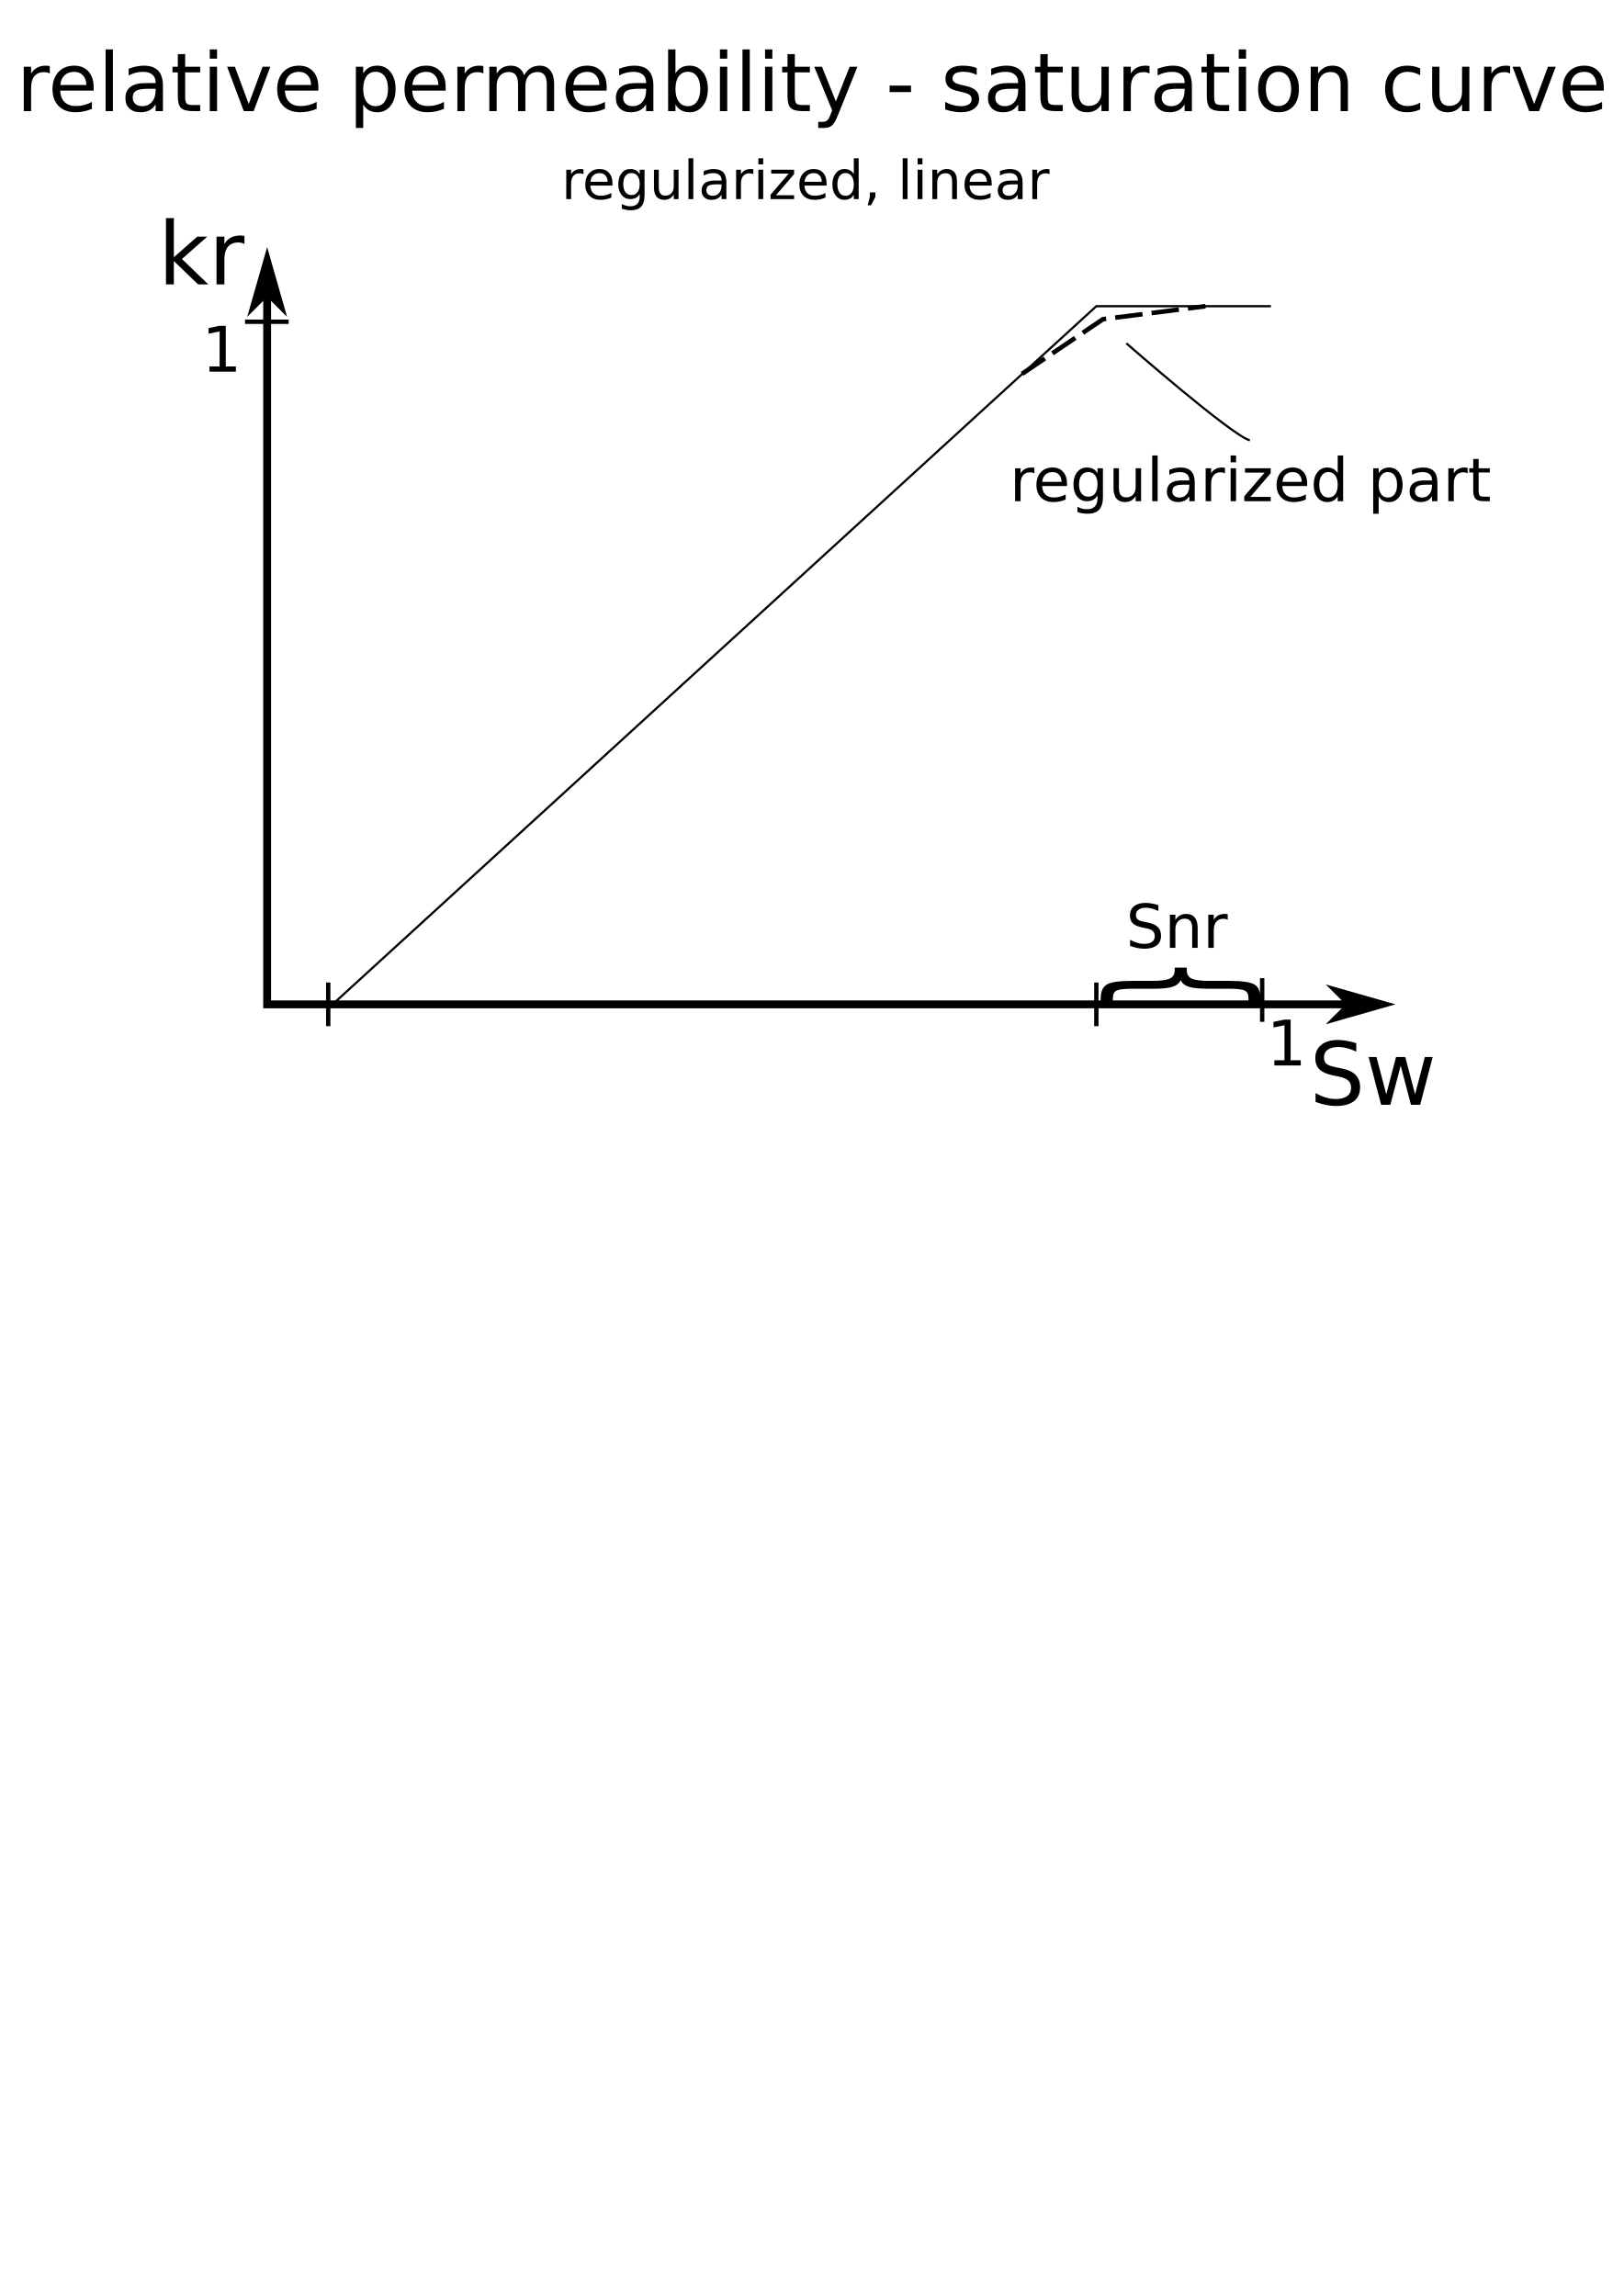
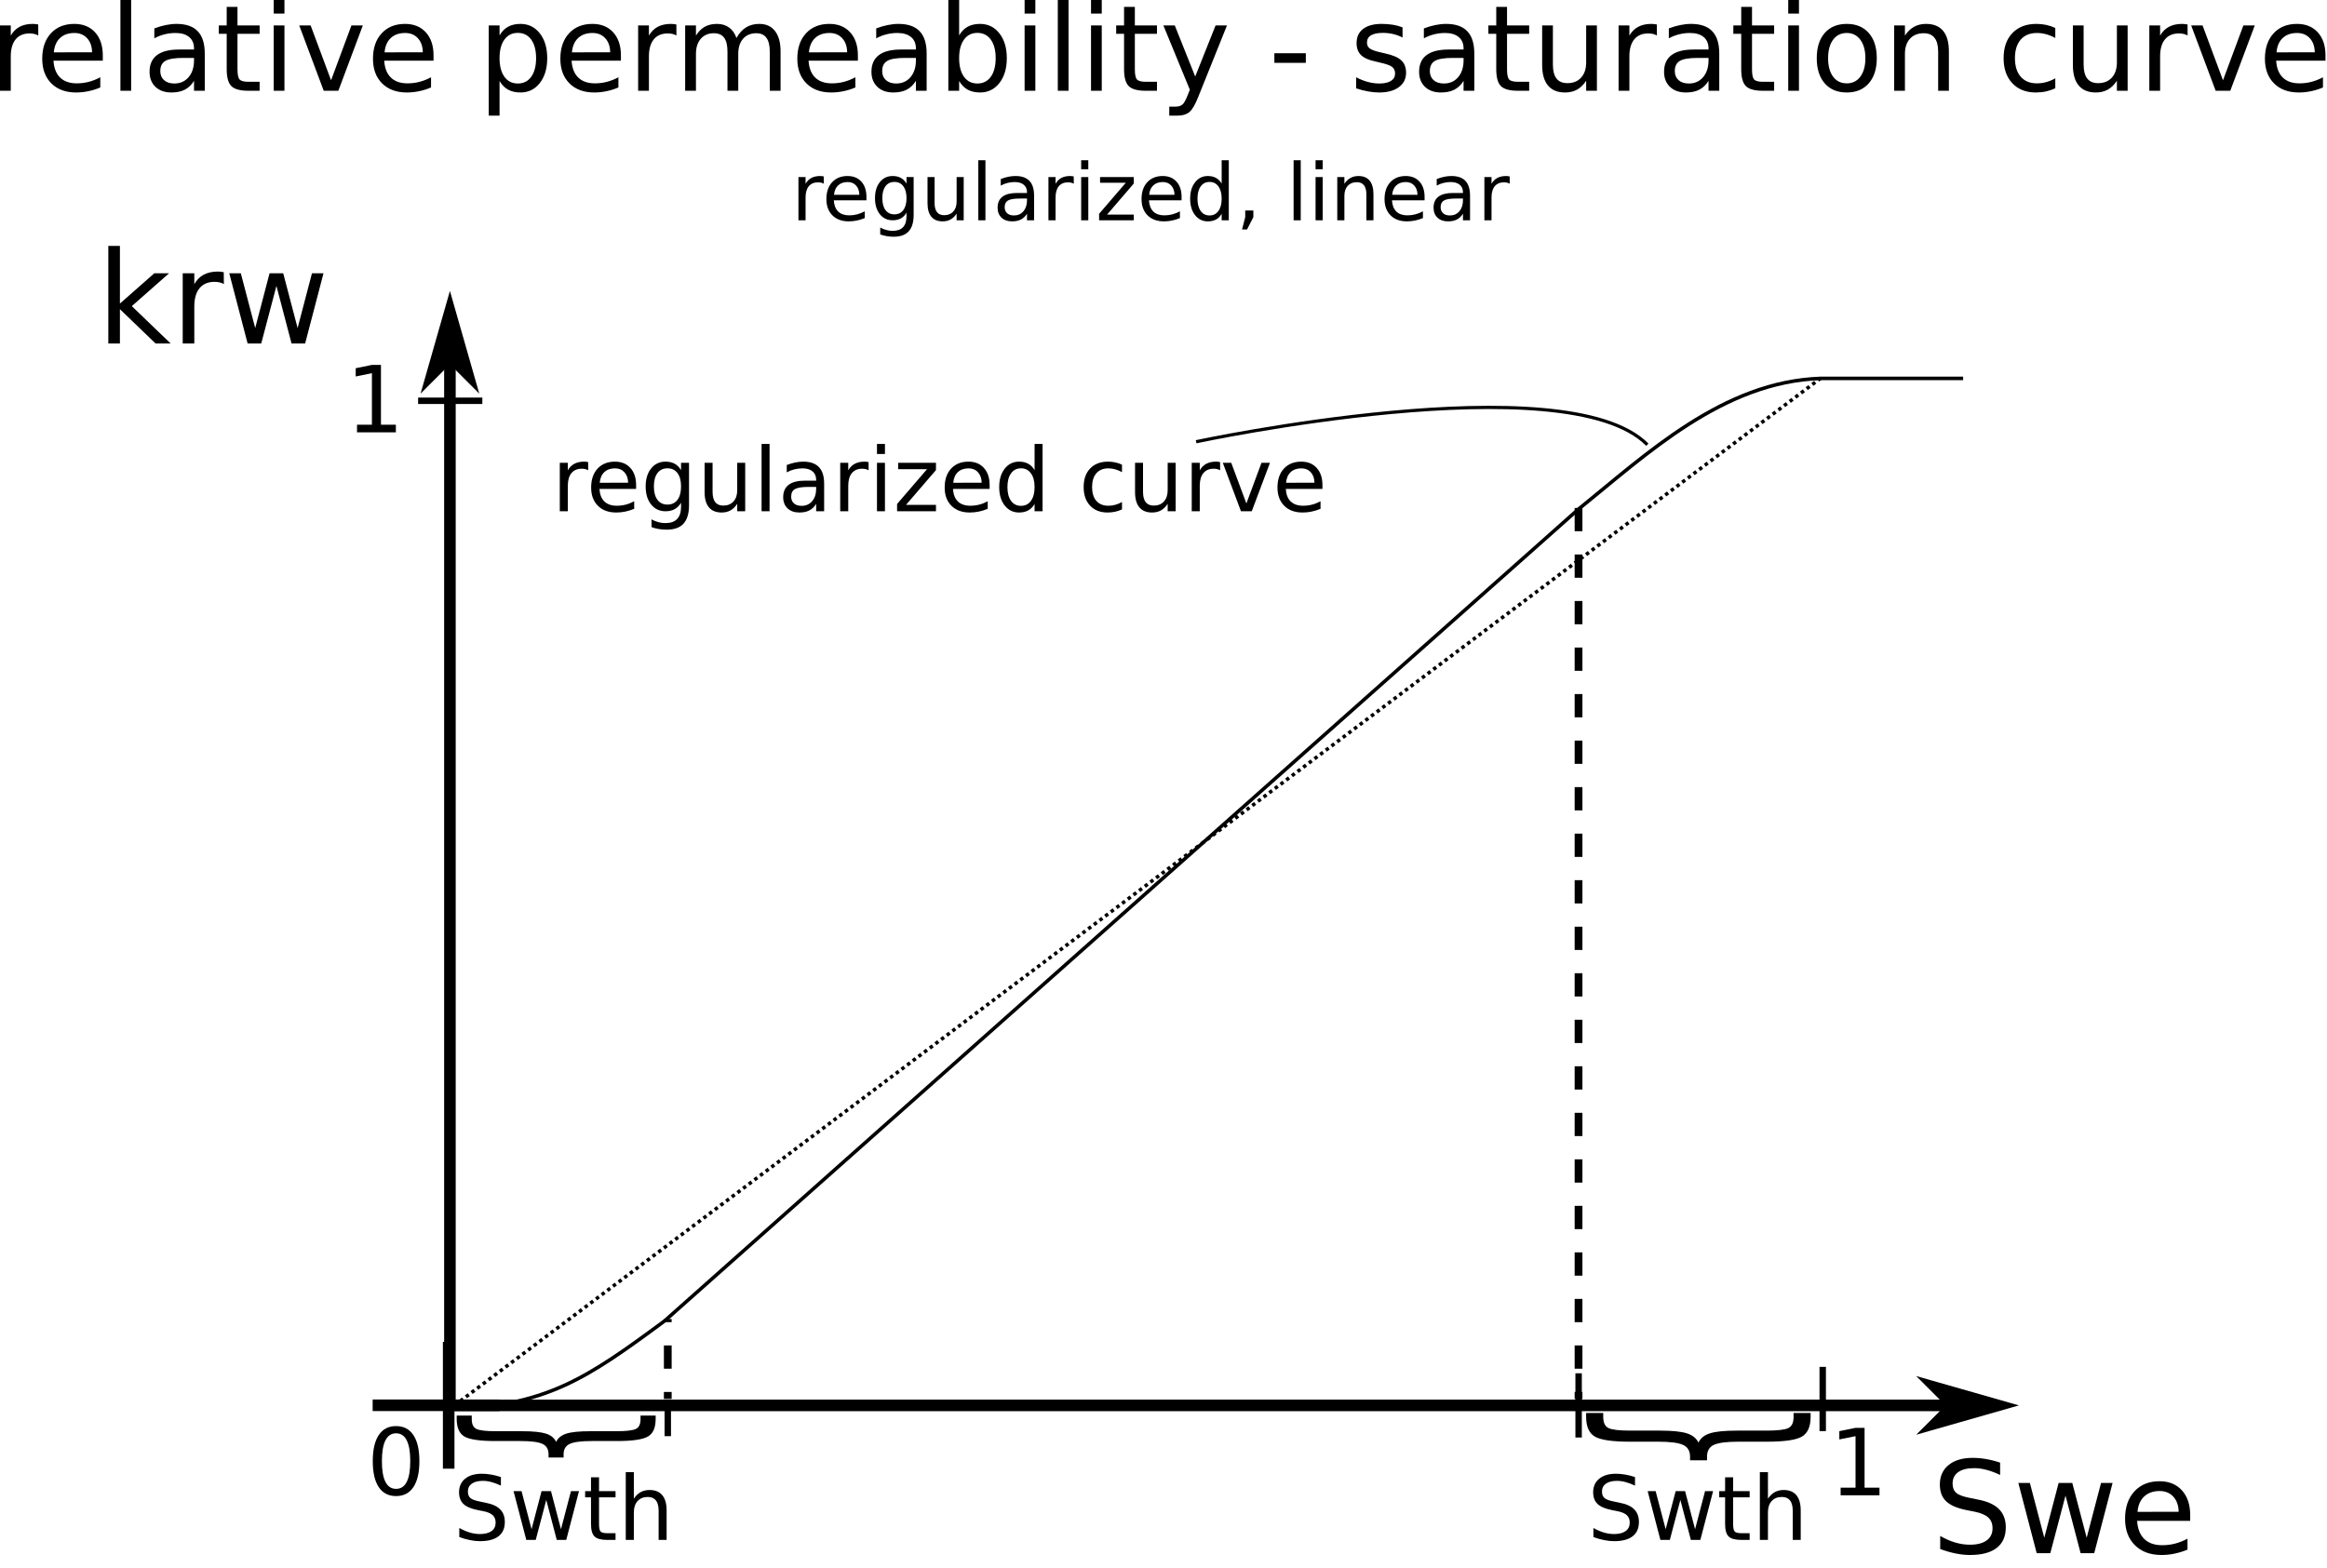
- <svg xmlns="http://www.w3.org/2000/svg" width="744.094" height="1052.362" id="svg2">
+ <svg xmlns="http://www.w3.org/2000/svg" width="724.526" height="488.154" id="svg2" version="1.1">
  <defs id="defs4">
-     <marker orient="auto" refY="0.0" refX="0.0" id="Arrow1Mend" style="overflow:visible;">
-       <path id="path3171" d="M 0.0,0.0 L 5.0,-5.0 L -12.5,0.0 L 5.0,5.0 L 0.0,0.0 z " style="fill-rule:evenodd;stroke:#000000;stroke-width:1.0pt;marker-start:none;" transform="scale(0.4) rotate(180) translate(10,0)" />
+     <marker orient="auto" refY="0" refX="0" id="Arrow1Mend" style="overflow:visible">
+       <path id="path3171" d="M 0,0 5,-5 -12.5,0 5,5 0,0 z" style="fill-rule:evenodd;stroke:#000000;stroke-width:1pt;marker-start:none" transform="matrix(-0.4,0,0,-0.4,-4,0)" />
    </marker>
-     <marker orient="auto" refY="0.0" refX="0.0" id="Arrow1Mstart" style="overflow:visible">
-       <path id="path3168" d="M 0.0,0.0 L 5.0,-5.0 L -12.5,0.0 L 5.0,5.0 L 0.0,0.0 z " style="fill-rule:evenodd;stroke:#000000;stroke-width:1.0pt;marker-start:none" transform="scale(0.4) translate(10,0)" />
+     <marker orient="auto" refY="0" refX="0" id="Arrow1Mstart" style="overflow:visible">
+       <path id="path3168" d="M 0,0 5,-5 -12.5,0 5,5 0,0 z" style="fill-rule:evenodd;stroke:#000000;stroke-width:1pt;marker-start:none" transform="matrix(0.4,0,0,0.4,4,0)" />
    </marker>
-     <marker orient="auto" refY="0.0" refX="0.0" id="Arrow2Lstart" style="overflow:visible">
-       <path id="path3180" style="font-size:12.0;fill-rule:evenodd;stroke-width:0.625;stroke-linejoin:round" d="M 8.719,4.034 L -2.207,0.016 L 8.719,-4.002 C 6.973,-1.63 6.983,1.616 8.719,4.034 z " transform="scale(1.1) translate(1,0)" />
+     <marker orient="auto" refY="0" refX="0" id="Arrow2Lstart" style="overflow:visible">
+       <path id="path3180" style="font-size:12px;fill-rule:evenodd;stroke-width:0.625;stroke-linejoin:round" d="M 8.719,4.034 -2.207,0.016 8.719,-4.002 c -1.745,2.372 -1.735,5.617 -6e-7,8.035 z" transform="matrix(1.1,0,0,1.1,1.1,0)" />
    </marker>
-     <marker orient="auto" refY="0.0" refX="0.0" id="Tail" style="overflow:visible">
-       <g id="g3198" transform="scale(-1.2)">
-         <path id="path3200" d="M -3.805,-3.959 L 0.544,0" style="fill:none;fill-rule:evenodd;stroke:#000000;stroke-width:0.8;marker-start:none;marker-end:none;stroke-linecap:round" />
-         <path id="path3202" d="M -1.287,-3.959 L 3.062,0" style="fill:none;fill-rule:evenodd;stroke:#000000;stroke-width:0.8;marker-start:none;marker-end:none;stroke-linecap:round" />
-         <path id="path3204" d="M 1.305,-3.959 L 5.654,0" style="fill:none;fill-rule:evenodd;stroke:#000000;stroke-width:0.8;marker-start:none;marker-end:none;stroke-linecap:round" />
-         <path id="path3206" d="M -3.805,4.178 L 0.544,0.22" style="fill:none;fill-rule:evenodd;stroke:#000000;stroke-width:0.8;marker-start:none;marker-end:none;stroke-linecap:round" />
-         <path id="path3208" d="M -1.287,4.178 L 3.062,0.22" style="fill:none;fill-rule:evenodd;stroke:#000000;stroke-width:0.8;marker-start:none;marker-end:none;stroke-linecap:round" />
-         <path id="path3210" d="M 1.305,4.178 L 5.654,0.22" style="fill:none;fill-rule:evenodd;stroke:#000000;stroke-width:0.8;marker-start:none;marker-end:none;stroke-linecap:round" />
+     <marker orient="auto" refY="0" refX="0" id="Tail" style="overflow:visible">
+       <g id="g3198" transform="scale(-1.2,-1.2)">
+         <path id="path3200" d="M -3.805,-3.959 0.544,0" style="fill:none;stroke:#000000;stroke-width:0.8;stroke-linecap:round;marker-start:none;marker-end:none" />
+         <path id="path3202" d="M -1.287,-3.959 3.062,0" style="fill:none;stroke:#000000;stroke-width:0.8;stroke-linecap:round;marker-start:none;marker-end:none" />
+         <path id="path3204" d="M 1.305,-3.959 5.654,0" style="fill:none;stroke:#000000;stroke-width:0.8;stroke-linecap:round;marker-start:none;marker-end:none" />
+         <path id="path3206" d="M -3.805,4.178 0.544,0.22" style="fill:none;stroke:#000000;stroke-width:0.8;stroke-linecap:round;marker-start:none;marker-end:none" />
+         <path id="path3208" d="M -1.287,4.178 3.062,0.22" style="fill:none;stroke:#000000;stroke-width:0.8;stroke-linecap:round;marker-start:none;marker-end:none" />
+         <path id="path3210" d="M 1.305,4.178 5.654,0.22" style="fill:none;stroke:#000000;stroke-width:0.8;stroke-linecap:round;marker-start:none;marker-end:none" />
      </g>
    </marker>
-     <marker orient="auto" refY="0.0" refX="0.0" id="Arrow1Lend" style="overflow:visible;">
-       <path id="path3165" d="M 0.0,0.0 L 5.0,-5.0 L -12.5,0.0 L 5.0,5.0 L 0.0,0.0 z " style="fill-rule:evenodd;stroke:#000000;stroke-width:1.0pt;marker-start:none;" transform="scale(0.8) rotate(180) translate(12.5,0)" />
+     <marker orient="auto" refY="0" refX="0" id="Arrow1Lend" style="overflow:visible">
+       <path id="path3165" d="M 0,0 5,-5 -12.5,0 5,5 0,0 z" style="fill-rule:evenodd;stroke:#000000;stroke-width:1pt;marker-start:none" transform="matrix(-0.8,0,0,-0.8,-10,0)" />
    </marker>
-     <marker orient="auto" refY="0.0" refX="0.0" id="Arrow1Lstart" style="overflow:visible">
-       <path id="path3162" d="M 0.0,0.0 L 5.0,-5.0 L -12.5,0.0 L 5.0,5.0 L 0.0,0.0 z " style="fill-rule:evenodd;stroke:#000000;stroke-width:1.0pt;marker-start:none" transform="scale(0.8) translate(12.5,0)" />
+     <marker orient="auto" refY="0" refX="0" id="Arrow1Lstart" style="overflow:visible">
+       <path id="path3162" d="M 0,0 5,-5 -12.5,0 5,5 0,0 z" style="fill-rule:evenodd;stroke:#000000;stroke-width:1pt;marker-start:none" transform="matrix(0.8,0,0,0.8,10,0)" />
+     </marker>
+     <marker orient="auto" refY="0" refX="0" id="Arrow1Mstart-4" style="overflow:visible">
+       <path id="path3168-8" d="M 0,0 5,-5 -12.5,0 5,5 0,0 z" style="fill-rule:evenodd;stroke:#000000;stroke-width:1pt;marker-start:none" transform="matrix(0.4,0,0,0.4,4,0)" />
+     </marker>
+     <marker orient="auto" refY="0" refX="0" id="Arrow1Mend-7" style="overflow:visible">
+       <path id="path3171-0" d="M 0,0 5,-5 -12.5,0 5,5 0,0 z" style="fill-rule:evenodd;stroke:#000000;stroke-width:1pt;marker-start:none" transform="matrix(-0.4,0,0,-0.4,-4,0)" />
+     </marker>
+     <marker orient="auto" refY="0" refX="0" id="Arrow1Mstart-2" style="overflow:visible">
+       <path id="path3168-4" d="M 0,0 5,-5 -12.5,0 5,5 0,0 z" style="fill-rule:evenodd;stroke:#000000;stroke-width:1pt;marker-start:none" transform="matrix(0.4,0,0,0.4,4,0)" />
+     </marker>
+     <marker orient="auto" refY="0" refX="0" id="Arrow1Mend-79" style="overflow:visible">
+       <path id="path3171-3" d="M 0,0 5,-5 -12.5,0 5,5 0,0 z" style="fill-rule:evenodd;stroke:#000000;stroke-width:1pt;marker-start:none" transform="matrix(-0.4,0,0,-0.4,-4,0)" />
    </marker>
  </defs>
-   <g id="layer1">
-     <path style="opacity:1;fill:none;fill-rule:evenodd;stroke:#000000;stroke-width:3.6;stroke-linecap:butt;stroke-linejoin:miter;marker-start:url(#Arrow1Mstart);marker-end:url(#Arrow1Mend);stroke-miterlimit:20.1;stroke-dasharray:none;stroke-dashoffset:2.8;stroke-opacity:1" d="M 122.421,120.342 L 122.421,460.342 L 632.421,460.342" id="path2385" />
-     <path style="fill:none;fill-rule:evenodd;stroke:#000000;stroke-width:2;stroke-linecap:butt;stroke-linejoin:miter;stroke-miterlimit:4;stroke-dasharray:none;stroke-opacity:1" d="M 502.421,450.342 L 502.421,470.342" id="path8263" />
-     <path style="fill:none;fill-rule:evenodd;stroke:#000000;stroke-width:2;stroke-linecap:butt;stroke-linejoin:miter;stroke-miterlimit:4;stroke-dasharray:none;stroke-opacity:1" d="M 150.421,450.342 L 150.421,470.342" id="path8271" />
-     <text xml:space="preserve" style="font-size:27.6px;font-style:normal;font-weight:normal;fill:#000000;fill-opacity:1;stroke:none;stroke-width:1px;stroke-linecap:butt;stroke-linejoin:miter;stroke-opacity:1;font-family:Bitstream Vera Sans" x="462.705" y="229.733" id="text9960">
-       <tspan id="tspan9962" x="462.705" y="229.733">regularized part</tspan>
-       <tspan x="462.705" y="264.233" id="tspan9964" />
+   <g id="layer1" transform="translate(-10.90692,-22.65118)">
+     <path style="fill:none;stroke:#000000;stroke-width:3.6;stroke-linecap:butt;stroke-linejoin:miter;stroke-miterlimit:20.1;stroke-opacity:1;stroke-dasharray:none;stroke-dashoffset:2.8;marker-start:url(#Arrow1Mstart);marker-end:url(#Arrow1Mend)" d="m 150.993,120.342 0,340 481.429,0" id="path2385" />
+     <path style="fill:none;stroke:#000000;stroke-width:2;stroke-linecap:butt;stroke-linejoin:miter;stroke-miterlimit:4;stroke-opacity:1;stroke-dasharray:none" d="m 502.421,450.342 0,20" id="path8263" />
+     <text xml:space="preserve" style="font-size:27.6px;font-style:normal;font-weight:normal;fill:#000000;fill-opacity:1;stroke:none;font-family:Bitstream Vera Sans" x="182.705" y="181.876" id="text9960">
+       <tspan x="182.705" y="181.876" id="tspan9964">regularized curve</tspan>
    </text>
-     <text xml:space="preserve" style="font-size:37.21px;font-style:normal;font-weight:normal;fill:#000000;fill-opacity:1;stroke:none;stroke-width:1px;stroke-linecap:butt;stroke-linejoin:miter;stroke-opacity:1;font-family:Bitstream Vera Sans" x="7.527" y="50.922" id="text9972">
+     <text xml:space="preserve" style="font-size:37.21px;font-style:normal;font-weight:normal;fill:#000000;fill-opacity:1;stroke:none;font-family:Bitstream Vera Sans" x="7.527" y="50.922" id="text9972">
      <tspan id="tspan9974" x="7.527" y="50.922">relative permeability - saturation curve</tspan>
    </text>
-     <text xml:space="preserve" style="font-size:40px;font-style:normal;font-weight:normal;fill:#000000;fill-opacity:1;stroke:none;stroke-width:1px;stroke-linecap:butt;stroke-linejoin:miter;stroke-opacity:1;font-family:Bitstream Vera Sans" x="72.421" y="130.342" id="text9976">
-       <tspan id="tspan9978" x="72.421" y="130.342">kr</tspan>
+     <text xml:space="preserve" style="font-size:40px;font-style:normal;font-weight:normal;fill:#000000;fill-opacity:1;stroke:none;font-family:Bitstream Vera Sans" x="40.993" y="129.628" id="text9976">
+       <tspan id="tspan9978" x="40.993" y="129.628">krw</tspan>
    </text>
-     <text xml:space="preserve" style="font-size:40px;font-style:normal;font-weight:normal;fill:#000000;fill-opacity:1;stroke:none;stroke-width:1px;stroke-linecap:butt;stroke-linejoin:miter;stroke-opacity:1;font-family:Bitstream Vera Sans" x="600.129" y="506.368" id="text9980">
-       <tspan id="tspan9982" x="600.129" y="506.368">Sw</tspan>
+     <text xml:space="preserve" style="font-size:40px;font-style:normal;font-weight:normal;fill:#000000;fill-opacity:1;stroke:none;font-family:Bitstream Vera Sans" x="612.25" y="506.368" id="text9980">
+       <tspan id="tspan9982" x="612.25" y="506.368">Swe</tspan>
    </text>
-     <text xml:space="preserve" style="font-size:24.604px;font-style:normal;font-weight:normal;fill:#000000;fill-opacity:1;stroke:none;stroke-width:1px;stroke-linecap:butt;stroke-linejoin:miter;stroke-opacity:1;font-family:Bitstream Vera Sans" x="257.274" y="91.251" id="text9984">
+     <text xml:space="preserve" style="font-size:24.604px;font-style:normal;font-weight:normal;fill:#000000;fill-opacity:1;stroke:none;font-family:Bitstream Vera Sans" x="257.274" y="91.251" id="text9984">
      <tspan id="tspan9986" x="257.274" y="91.251">regularized, linear</tspan>
    </text>
-     <text xml:space="preserve" style="font-size:56.358px;font-style:normal;font-weight:normal;fill:#000000;fill-opacity:1;stroke:none;stroke-width:1px;stroke-linecap:butt;stroke-linejoin:miter;stroke-opacity:1;font-family:Bitstream Vera Sans" x="617.83" y="-367.189" id="text10032" transform="matrix(0,0.7097485,-1.40895,0,0,0)">
-       <tspan id="tspan10034" x="617.83" y="-367.189">{</tspan>
+     <text xml:space="preserve" style="font-size:53.752px;font-style:normal;font-weight:normal;fill:#000000;fill-opacity:1;stroke:none;font-family:Bitstream Vera Sans" x="-679.397" y="-367.017" id="text10032" transform="matrix(0,-0.7097485,-1.40895,0,0,0)">
+       <tspan id="tspan10034" x="-679.397" y="-367.017">{</tspan>
    </text>
-     <text xml:space="preserve" style="font-size:27.765px;font-style:normal;font-weight:normal;fill:#000000;fill-opacity:1;stroke:none;stroke-width:1px;stroke-linecap:butt;stroke-linejoin:miter;stroke-opacity:1;font-family:Bitstream Vera Sans" x="515.984" y="434.444" id="text10036">
-       <tspan id="tspan10038" x="515.984" y="434.444">Snr</tspan>
+     <text xml:space="preserve" style="font-size:27.765px;font-style:normal;font-weight:normal;fill:#000000;fill-opacity:1;stroke:none;font-family:Bitstream Vera Sans" x="505.118" y="502.234" id="text10036">
+       <tspan id="tspan10038" x="505.118" y="502.234">Swth</tspan>
    </text>
-     <path style="fill:none;fill-rule:evenodd;stroke:#000000;stroke-width:2;stroke-linecap:butt;stroke-linejoin:miter;stroke-miterlimit:4;stroke-dasharray:none;stroke-opacity:1" d="M 132.299,147.469 L 112.299,147.469" id="path10040" />
-     <text xml:space="preserve" style="font-size:28.806px;font-style:normal;font-weight:normal;fill:#000000;fill-opacity:1;stroke:none;stroke-width:1px;stroke-linecap:butt;stroke-linejoin:miter;stroke-opacity:1;font-family:Bitstream Vera Sans" x="92.421" y="170.342" id="text10042">
-       <tspan id="tspan10044" x="92.421" y="170.342">1</tspan>
+     <path style="fill:none;stroke:#000000;stroke-width:2;stroke-linecap:butt;stroke-linejoin:miter;stroke-miterlimit:4;stroke-opacity:1;stroke-dasharray:none" d="m 161.089,147.469 -20,0" id="path10040" />
+     <text xml:space="preserve" style="font-size:28.806px;font-style:normal;font-weight:normal;fill:#000000;fill-opacity:1;stroke:none;font-family:Bitstream Vera Sans" x="125.068" y="488.174" id="text10042">
+       <tspan id="tspan10044" x="125.068" y="488.174">0</tspan>
    </text>
-     <path style="fill:none;fill-rule:evenodd;stroke:#000000;stroke-width:2;stroke-linecap:butt;stroke-linejoin:miter;stroke-miterlimit:4;stroke-dasharray:none;stroke-opacity:1" d="M 578.421,448.342 L 578.421,468.342" id="path10056" />
-     <text xml:space="preserve" style="font-size:28.806px;font-style:normal;font-weight:normal;fill:#000000;fill-opacity:1;stroke:none;stroke-width:1px;stroke-linecap:butt;stroke-linejoin:miter;stroke-opacity:1;font-family:Bitstream Vera Sans" x="580.421" y="488.342" id="text10058">
+     <path style="fill:none;stroke:#000000;stroke-width:2;stroke-linecap:butt;stroke-linejoin:miter;stroke-miterlimit:4;stroke-opacity:1;stroke-dasharray:none" d="m 578.421,448.342 0,20" id="path10056" />
+     <text xml:space="preserve" style="font-size:28.806px;font-style:normal;font-weight:normal;fill:#000000;fill-opacity:1;stroke:none;font-family:Bitstream Vera Sans" x="580.421" y="488.342" id="text10058">
      <tspan id="tspan10060" x="580.421" y="488.342">1</tspan>
    </text>
-     <path style="fill:none;fill-rule:evenodd;stroke:#000000;stroke-width:1px;stroke-linecap:butt;stroke-linejoin:miter;stroke-opacity:1" d="M 152.421,460.342 L 502.421,140.342 L 582.421,140.342" id="path10062" />
-     <path style="fill:none;fill-rule:evenodd;stroke:#000000;stroke-width:2.1;stroke-linecap:butt;stroke-linejoin:miter;marker-end:none;stroke-miterlimit:4;stroke-dasharray:12.6, 4.2;stroke-dashoffset:0;stroke-opacity:1" d="M 468.381,171.352 L 505.452,146.301 L 552.421,140.342" id="path10066" />
-     <path style="fill:none;fill-rule:evenodd;stroke:#000000;stroke-width:1px;stroke-linecap:butt;stroke-linejoin:miter;stroke-opacity:1" d="M 572.756,201.814 C 564.675,199.793 516.188,157.367 516.188,157.367" id="path10631" />
+     <path style="fill:none;stroke:#000000;stroke-width:1.102;stroke-linecap:butt;stroke-linejoin:miter;stroke-miterlimit:4;stroke-opacity:1;stroke-dasharray:1.102, 1.102;stroke-dashoffset:0" d="M 152.453,460.31 577.857,140.374" id="path10062" />
+     <path style="fill:none;stroke:#000000;stroke-width:1px;stroke-linecap:butt;stroke-linejoin:miter;stroke-opacity:1" d="m 523.817,161.15 c -25.224,-25.592 -140.487,-0.926 -140.487,-0.926" id="path10631" />
+     <path id="path2871" style="fill:none;stroke:#000000;stroke-width:1.101;stroke-linecap:butt;stroke-linejoin:miter;stroke-miterlimit:4;stroke-opacity:1;stroke-dasharray:none;stroke-dashoffset:0" d="m 150.513,461.423 c 30.209,-0.628 43.156,-9.508 67.301,-27.375 L 502.314,181.28 c 21.144,-17.075 44.989,-39.787 75.543,-40.787 l 44.286,0" />
+     <path style="fill:none;stroke:#000000;stroke-width:2;stroke-linecap:butt;stroke-linejoin:miter;stroke-miterlimit:4;stroke-opacity:1;stroke-dasharray:none" d="m 218.823,469.923 0,-10.714" id="path8263-3" />
+     <text xml:space="preserve" style="font-size:47.643px;font-style:normal;font-weight:normal;fill:#000000;fill-opacity:1;stroke:none;font-family:Bitstream Vera Sans" x="-677.427" y="144.867" id="text10032-3" transform="matrix(0,-0.7097485,1.40895,0,0,0)">
+       <tspan id="tspan10034-7" x="-677.427" y="144.867">{</tspan>
+     </text>
+     <path style="fill:none;stroke:#000000;stroke-width:2.415;stroke-linecap:butt;stroke-linejoin:miter;stroke-miterlimit:4;stroke-opacity:1;stroke-dasharray:7.245, 7.245;stroke-dashoffset:5.072" d="m 218.823,458.329 0,-24.878" id="path8263-3-6" />
+     <path style="fill:none;stroke:#000000;stroke-width:2.415;stroke-linecap:butt;stroke-linejoin:miter;stroke-miterlimit:4;stroke-opacity:1;stroke-dasharray:7.245, 7.245;stroke-dashoffset:5.072" d="m 502.394,458.329 0,-281.306" id="path8263-3-6-5" />
+     <text xml:space="preserve" style="font-size:27.765px;font-style:normal;font-weight:normal;fill:#000000;fill-opacity:1;stroke:none;font-family:Bitstream Vera Sans" x="152.007" y="502.234" id="text10036-2">
+       <tspan id="tspan10038-6" x="152.007" y="502.234">Swth</tspan>
+     </text>
+     <path style="fill:none;stroke:#000000;stroke-width:3.6;stroke-linecap:butt;stroke-linejoin:miter;stroke-miterlimit:20.1;stroke-opacity:1;stroke-dasharray:none;stroke-dashoffset:2.8;marker-start:none;marker-end:none" d="m 126.935,460.307 39.487,0" id="path2385-8" />
+     <path style="fill:none;stroke:#000000;stroke-width:3.6;stroke-linecap:butt;stroke-linejoin:miter;stroke-miterlimit:20.1;stroke-opacity:1;stroke-dasharray:none;stroke-dashoffset:2.8;marker-start:none;marker-end:none" d="m 150.607,440.564 0,39.487" id="path2385-8-8" />
+     <text xml:space="preserve" style="font-size:28.806px;font-style:normal;font-weight:normal;fill:#000000;fill-opacity:1;stroke:none;font-family:Bitstream Vera Sans" x="118.49" y="157.305" id="text10058-4">
+       <tspan id="tspan10060-9" x="118.49" y="157.305">1</tspan>
+     </text>
  </g>
</svg>
